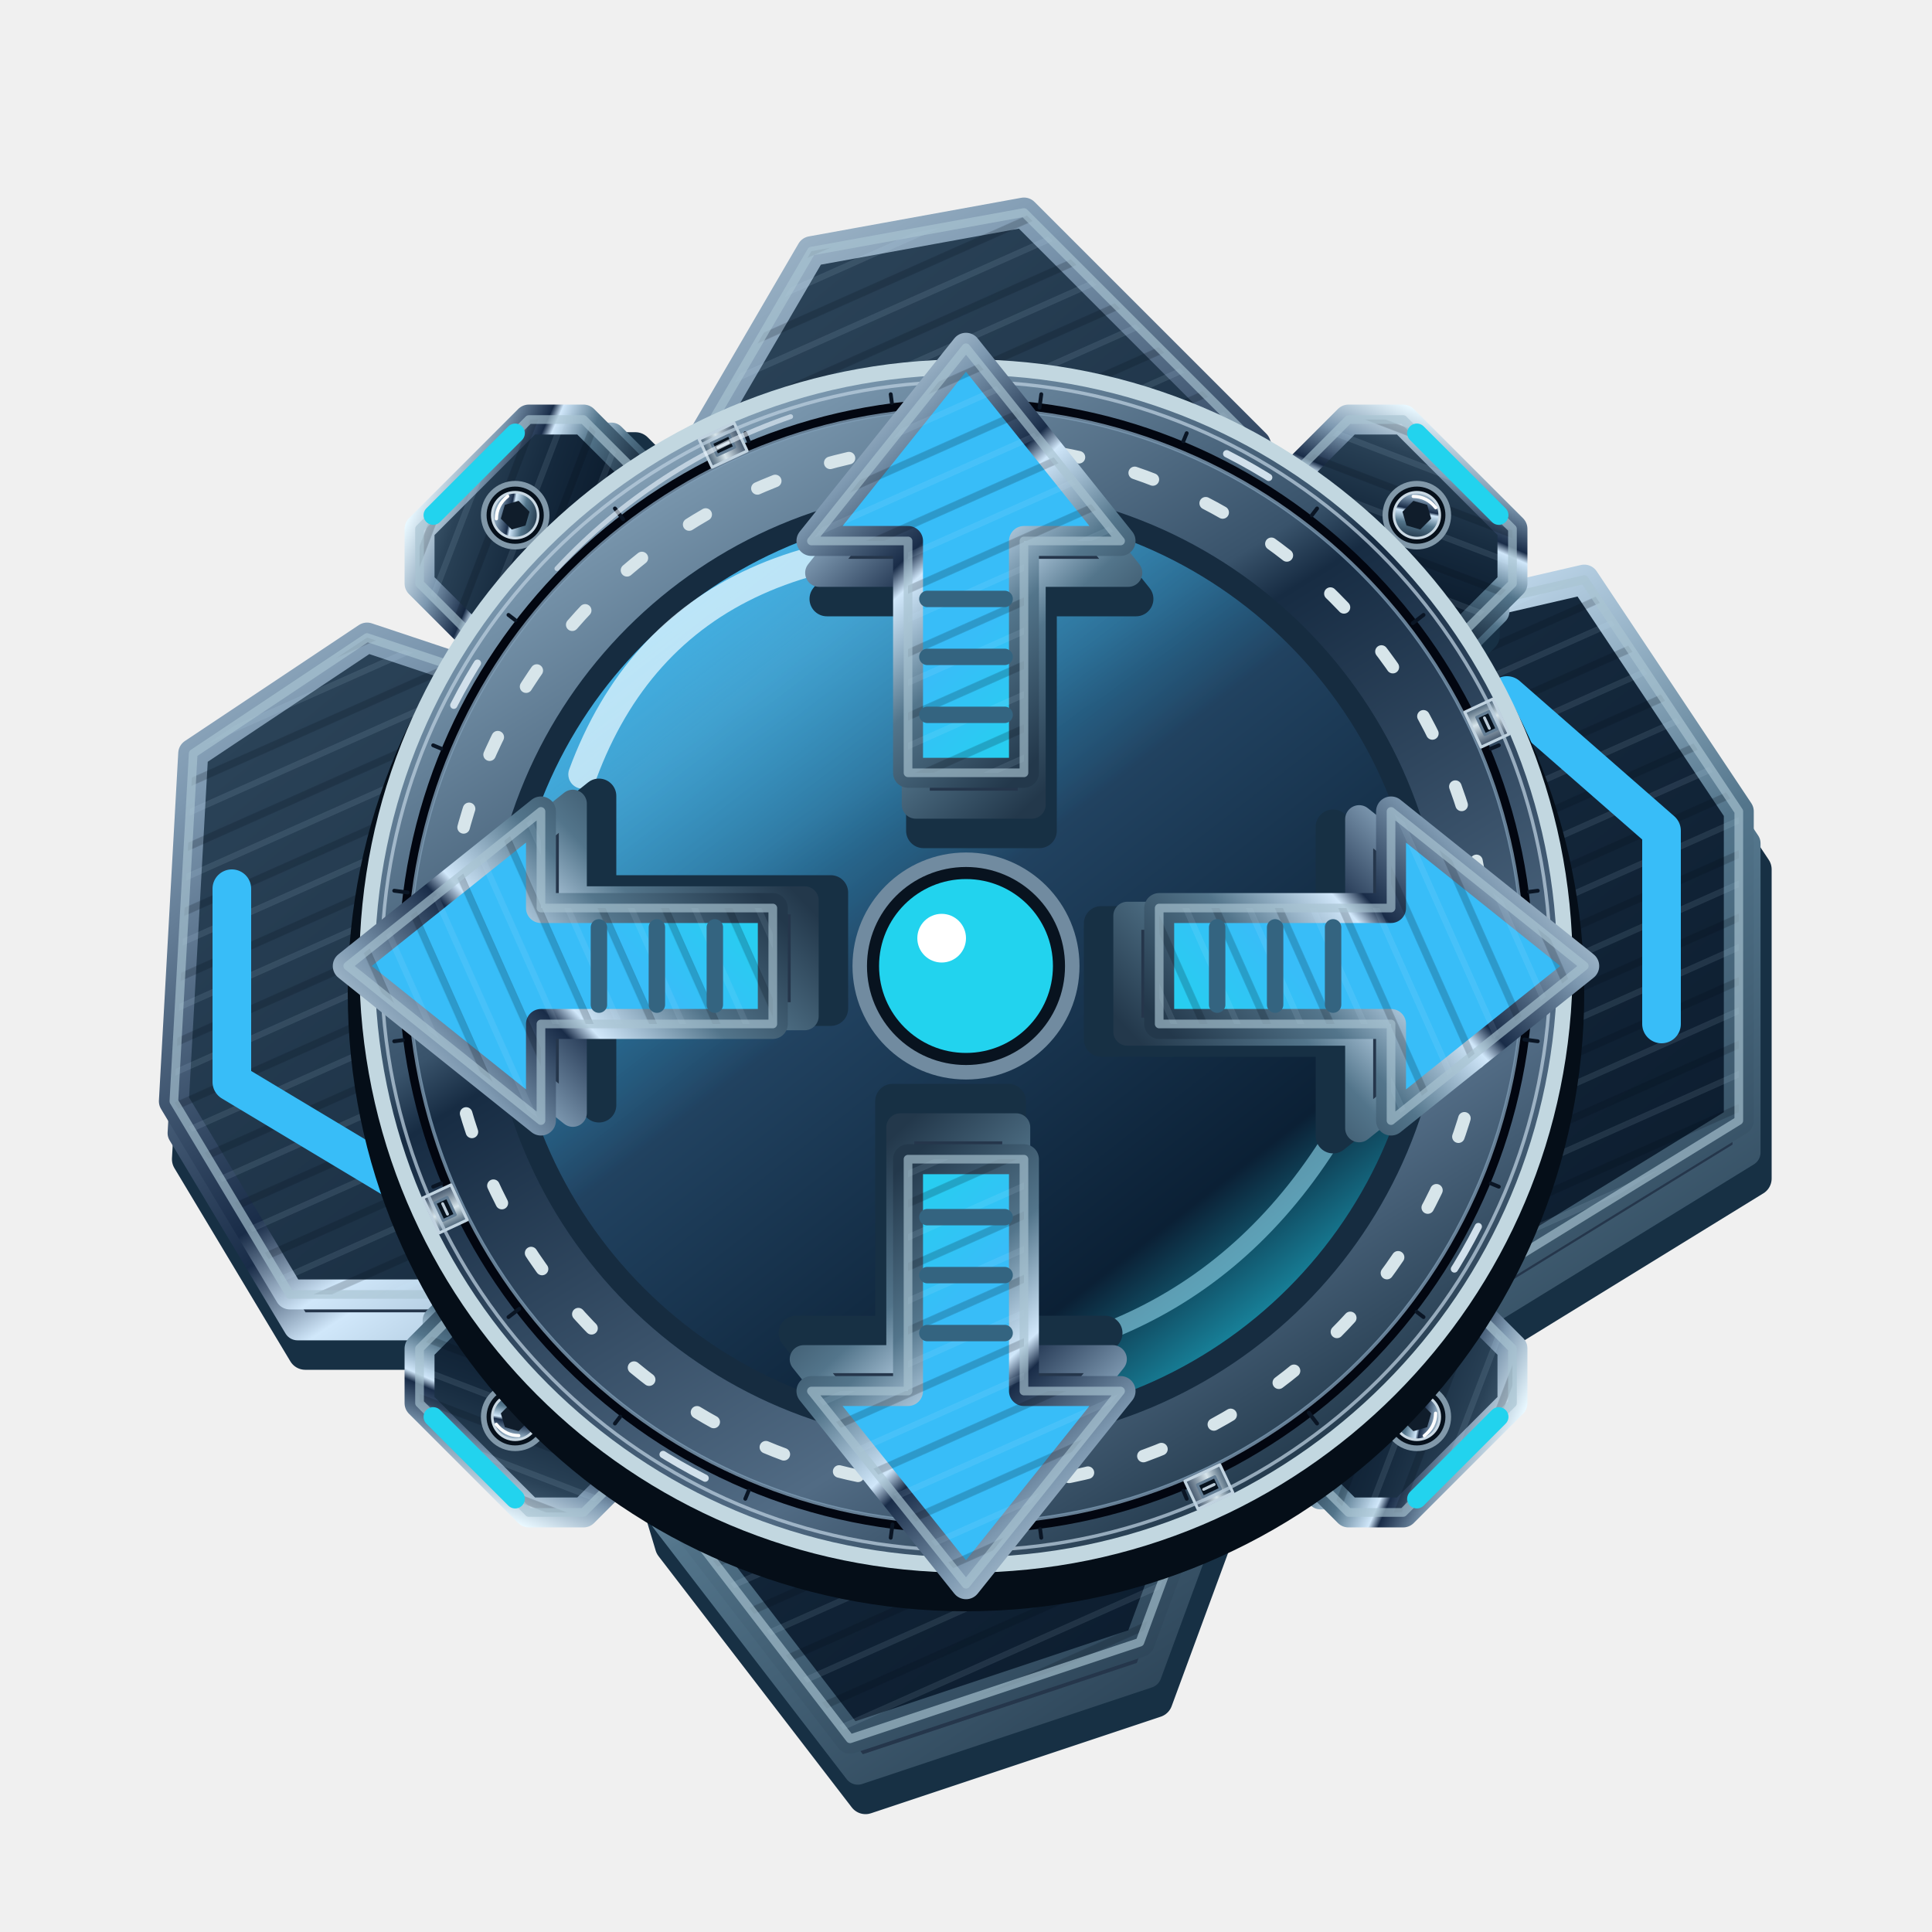
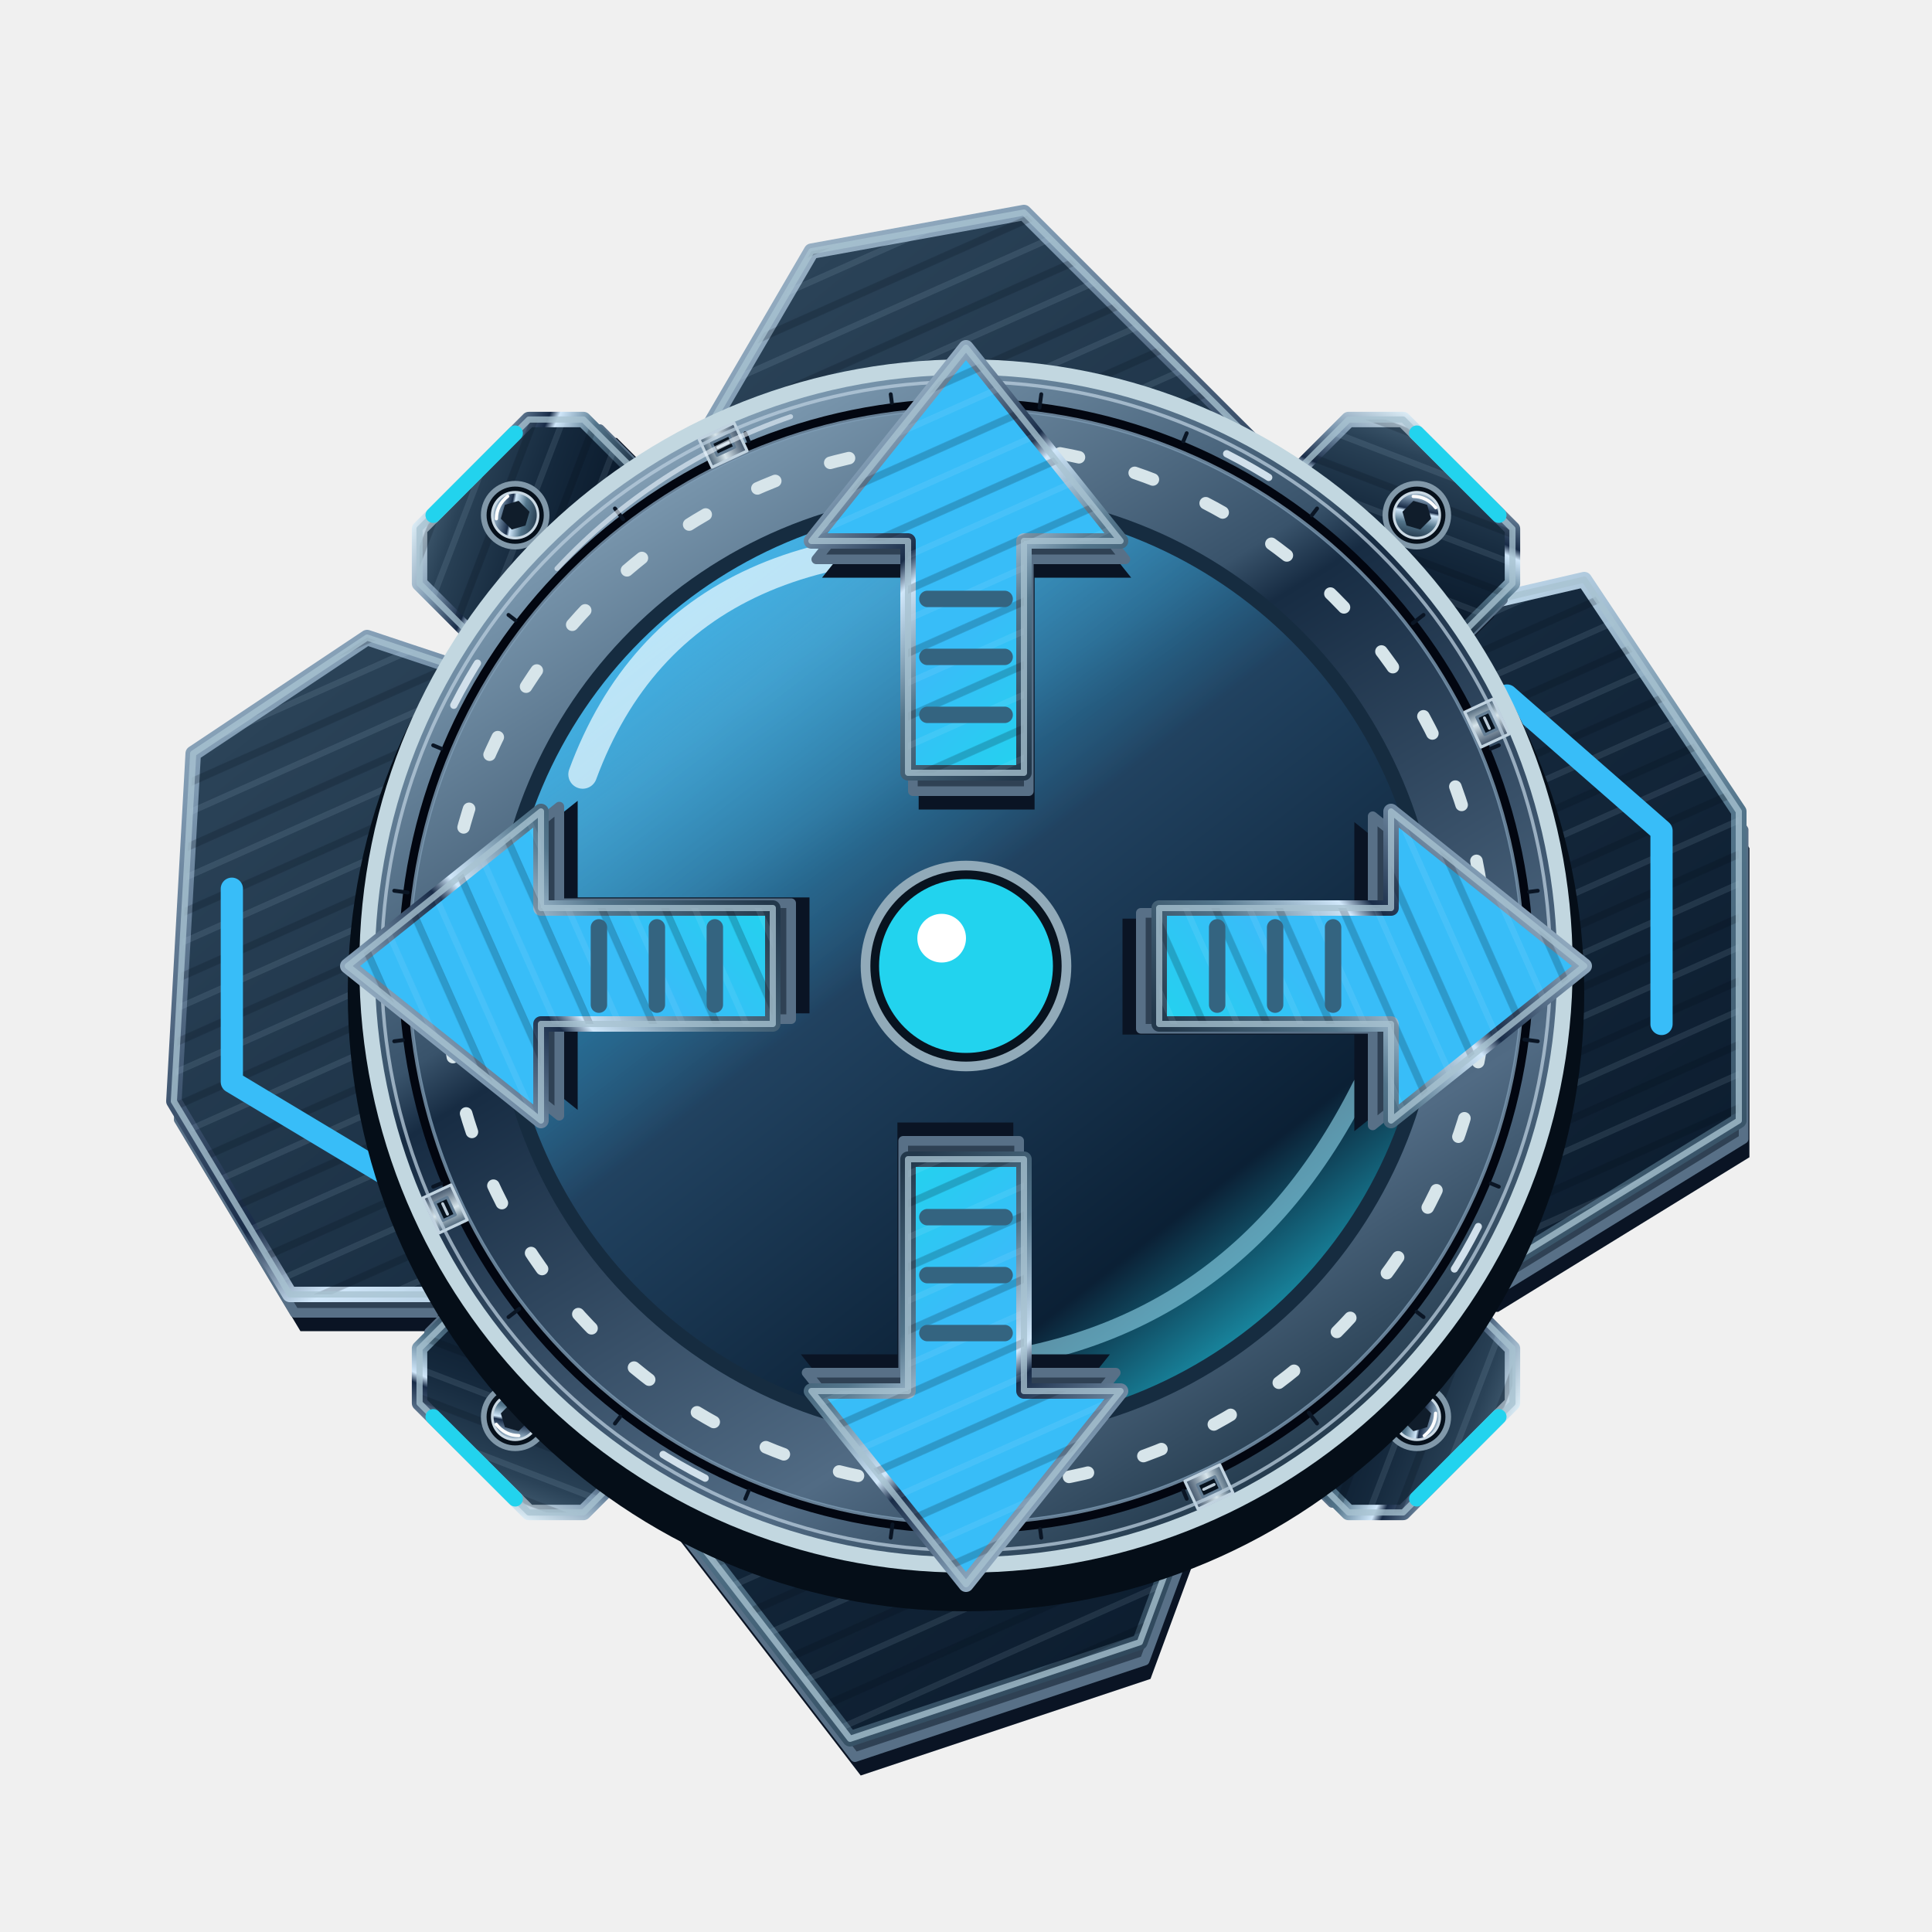
<svg xmlns="http://www.w3.org/2000/svg" width="200" height="200" viewBox="0 0 200 200" role="img" aria-label="Desplazar vista" data-icon="pan" data-semantic="camera pan tactile-control" data-visual-style="titanio-optico" data-motion="static">
  <defs>
    <linearGradient id="alice-pan-rotor" x2=".86" y2="1">
      <stop stop-color="#edf8ff" />
      <stop offset=".21" stop-color="#6f8a9d" />
      <stop offset=".43" stop-color="#25374c" />
      <stop offset=".48" stop-color="#aec6d1" />
      <stop offset=".7" stop-color="#536d82" />
      <stop offset="1" stop-color="#1d3043" />
    </linearGradient>
    <linearGradient id="alice-pan-contact" x2=".15" y2="1">
      <stop stop-color="#ffe2aa" />
      <stop offset=".26" stop-color="#cf955c" />
      <stop offset=".59" stop-color="#875838" />
      <stop offset=".81" stop-color="#eeb377" />
      <stop offset="1" stop-color="#603e2e" />
    </linearGradient>
    <pattern id="alice-pan-brushing" width="3" height="3" patternUnits="userSpaceOnUse" patternTransform="rotate(-24)">
      <path d="M0 .4h3" stroke="#d1e6fa" opacity=".10" stroke-width=".32" />
      <path d="M0 2h3" stroke="#020913" opacity=".20" stroke-width=".38" />
    </pattern>
    <linearGradient id="alice-pan-bevel" x1="0" y1="0" x2=".68" y2="1">
      <stop stop-color="#e9f8ff" />
      <stop offset=".27" stop-color="#7d98b0" />
      <stop offset=".48" stop-color="#192c48" />
      <stop offset=".53" stop-color="#d0e7fa" />
      <stop offset=".73" stop-color="#53758b" />
      <stop offset="1" stop-color="#23384b" />
    </linearGradient>
    <linearGradient id="alice-pan-metal" x1="0" y1="0" x2=".62" y2="1">
      <stop stop-color="#d9e5f0" />
      <stop offset=".19" stop-color="#7895ac" />
      <stop offset=".44" stop-color="#39536b" />
      <stop offset=".48" stop-color="#172c43" />
      <stop offset=".84" stop-color="#516b84" />
      <stop offset="1" stop-color="#263d50" />
    </linearGradient>
    <linearGradient id="alice-pan-dark-metal" x1="0" y1="0" x2=".85" y2="1">
      <stop stop-color="#506b80" />
      <stop offset=".23" stop-color="#2a4257" />
      <stop offset=".58" stop-color="#15293d" />
      <stop offset="1" stop-color="#081728" />
    </linearGradient>
    <linearGradient id="alice-pan-glass" x1=".06" y1="0" x2=".84" y2="1">
      <stop stop-color="#38bdf8" />
      <stop offset=".23" stop-color="#38bdf8" stop-opacity=".65" />
      <stop offset=".48" stop-color="#214260" />
      <stop offset=".8" stop-color="#0b2035" />
      <stop offset="1" stop-color="#22d3ee" />
    </linearGradient>
    <linearGradient id="alice-pan-enamel" x1="0" y1="0" x2=".7" y2="1">
      <stop stop-color="#eeffff" />
      <stop offset=".2" stop-color="#38bdf8" />
      <stop offset=".7" stop-color="#38bdf8" />
      <stop offset="1" stop-color="#22d3ee" />
    </linearGradient>
    <linearGradient id="alice-pan-screw-metal">
      <stop stop-color="#4a6277" />
      <stop offset=".43" stop-color="#d7e5eb" />
      <stop offset="1" stop-color="#42556b" />
    </linearGradient>
  </defs>
  <g transform="scale(2)" stroke-linecap="round" stroke-linejoin="round">
    <g data-part="four-directions">
-       <path d="M10 39 19 33 31 37 35 25 42 13 53 11 65 23 69 33 82 30 90 42V58L77 66 66 66 59 85 44 90 34 77 31 67 15 67 9 57Z" transform="translate(.8 3)" fill="#0a1424" stroke="#173044" stroke-width="1.8" />
-       <path d="M10 39 19 33 31 37 35 25 42 13 53 11 65 23 69 33 82 30 90 42V58L77 66 66 66 59 85 44 90 34 77 31 67 15 67 9 57Z" transform="translate(.4 1.65)" fill="#25364b" stroke="url(#alice-pan-bevel)" stroke-width="1.45" />
-       <path d="M10 39 19 33 31 37 35 25 42 13 53 11 65 23 69 33 82 30 90 42V58L77 66 66 66 59 85 44 90 34 77 31 67 15 67 9 57Z" fill="url(#alice-pan-dark-metal)" stroke="url(#alice-pan-bevel)" stroke-width="1.55" />
-       <path d="M10 39 19 33 31 37 35 25 42 13 53 11 65 23 69 33 82 30 90 42V58L77 66 66 66 59 85 44 90 34 77 31 67 15 67 9 57Z" fill="url(#alice-pan-brushing)" stroke="#a8c3d1" stroke-opacity=".66" stroke-width=".45" />
-       <path d="M12 46v10l10 6m56-26 8 7v10" fill="none" stroke="#38bdf8" stroke-width="2" />
+       <path d="M10 39 19 33 31 37 35 25 42 13 53 11 65 23 69 33 82 30 90 42V58L77 66 66 66 59 85 44 90 34 77 31 67 15 67 9 57Z" transform="translate(.55 1.9)" fill="#0a1424" />
+       <path d="M10 39 19 33 31 37 35 25 42 13 53 11 65 23 69 33 82 30 90 42V58L77 66 66 66 59 85 44 90 34 77 31 67 15 67 9 57Z" transform="translate(.25 .95)" fill="#2f4154" stroke="#587087" stroke-width=".5" />
+       <path d="M10 39 19 33 31 37 35 25 42 13 53 11 65 23 69 33 82 30 90 42V58L77 66 66 66 59 85 44 90 34 77 31 67 15 67 9 57Z" fill="url(#alice-pan-dark-metal)" stroke="url(#alice-pan-bevel)" stroke-width=".8" />
+       <path d="M10 39 19 33 31 37 35 25 42 13 53 11 65 23 69 33 82 30 90 42V58L77 66 66 66 59 85 44 90 34 77 31 67 15 67 9 57Z" fill="url(#alice-pan-brushing)" stroke="#a8c3d1" stroke-opacity=".78" stroke-width=".32" />
+       <path d="M12 46v10l10 6m56-26 8 7v10" fill="none" stroke="#38bdf8" stroke-width="1.15" />
      <g transform="translate(50 50) rotate(45)">
-         <path d="M-6 -29v-5l2-2h8l2 2v5Z" transform="translate(.8 3)" fill="#0a1424" stroke="#173044" stroke-width="1.8" />
-         <path d="M-6 -29v-5l2-2h8l2 2v5Z" transform="translate(.4 1.65)" fill="#25364b" stroke="url(#alice-pan-bevel)" stroke-width="1.45" />
-         <path d="M-6 -29v-5l2-2h8l2 2v5Z" fill="url(#alice-pan-dark-metal)" stroke="url(#alice-pan-bevel)" stroke-width="1.55" />
-         <path d="M-6 -29v-5l2-2h8l2 2v5Z" fill="url(#alice-pan-brushing)" stroke="#a8c3d1" stroke-opacity=".66" stroke-width=".45" />
-         <path d="M-3 -36h6" fill="none" stroke="#22d3ee" stroke-width="1" />
+         <path d="M-6 -29v-5l2-2h8l2 2v5Z" transform="translate(.55 1.9)" fill="#0a1424" />
+         <path d="M-6 -29v-5l2-2h8l2 2v5Z" transform="translate(.25 .95)" fill="#2f4154" stroke="#587087" stroke-width=".5" />
+         <path d="M-6 -29v-5l2-2h8l2 2v5Z" fill="url(#alice-pan-dark-metal)" stroke="url(#alice-pan-bevel)" stroke-width=".8" />
+         <path d="M-6 -29v-5l2-2h8l2 2v5Z" fill="url(#alice-pan-brushing)" stroke="#a8c3d1" stroke-opacity=".78" stroke-width=".32" />
+         <path d="M-3 -36h6" fill="none" stroke="#22d3ee" stroke-width="0.8" />
        <g transform="translate(0 -33) scale(1.05)">
          <circle r="1.55" fill="#06101b" stroke="#8198a9" stroke-width=".28" />
          <circle r="1.13" fill="url(#alice-pan-bevel)" stroke="#cad9e4" stroke-width=".13" />
          <path d="M-.62-.38 0-.72 .62-.38 .62.38 0 .72-.62.38Z" fill="#101d2b" />
          <path d="M-.78-.53Q-.3-1 .4-.92" stroke="white" stroke-width=".16" fill="none" />
        </g>
      </g>
      <g transform="translate(50 50) rotate(135)">
-         <path d="M-6 -29v-5l2-2h8l2 2v5Z" transform="translate(.8 3)" fill="#0a1424" stroke="#173044" stroke-width="1.8" />
-         <path d="M-6 -29v-5l2-2h8l2 2v5Z" transform="translate(.4 1.65)" fill="#25364b" stroke="url(#alice-pan-bevel)" stroke-width="1.45" />
-         <path d="M-6 -29v-5l2-2h8l2 2v5Z" fill="url(#alice-pan-dark-metal)" stroke="url(#alice-pan-bevel)" stroke-width="1.55" />
-         <path d="M-6 -29v-5l2-2h8l2 2v5Z" fill="url(#alice-pan-brushing)" stroke="#a8c3d1" stroke-opacity=".66" stroke-width=".45" />
-         <path d="M-3 -36h6" fill="none" stroke="#22d3ee" stroke-width="1" />
+         <path d="M-6 -29v-5l2-2h8l2 2v5Z" transform="translate(.55 1.9)" fill="#0a1424" />
+         <path d="M-6 -29v-5l2-2h8l2 2v5Z" transform="translate(.25 .95)" fill="#2f4154" stroke="#587087" stroke-width=".5" />
+         <path d="M-6 -29v-5l2-2h8l2 2v5Z" fill="url(#alice-pan-dark-metal)" stroke="url(#alice-pan-bevel)" stroke-width=".8" />
+         <path d="M-6 -29v-5l2-2h8l2 2v5Z" fill="url(#alice-pan-brushing)" stroke="#a8c3d1" stroke-opacity=".78" stroke-width=".32" />
+         <path d="M-3 -36h6" fill="none" stroke="#22d3ee" stroke-width="0.8" />
        <g transform="translate(0 -33) scale(1.05)">
          <circle r="1.55" fill="#06101b" stroke="#8198a9" stroke-width=".28" />
          <circle r="1.13" fill="url(#alice-pan-bevel)" stroke="#cad9e4" stroke-width=".13" />
          <path d="M-.62-.38 0-.72 .62-.38 .62.38 0 .72-.62.38Z" fill="#101d2b" />
          <path d="M-.78-.53Q-.3-1 .4-.92" stroke="white" stroke-width=".16" fill="none" />
        </g>
      </g>
      <g transform="translate(50 50) rotate(225)">
-         <path d="M-6 -29v-5l2-2h8l2 2v5Z" transform="translate(.8 3)" fill="#0a1424" stroke="#173044" stroke-width="1.8" />
-         <path d="M-6 -29v-5l2-2h8l2 2v5Z" transform="translate(.4 1.65)" fill="#25364b" stroke="url(#alice-pan-bevel)" stroke-width="1.45" />
-         <path d="M-6 -29v-5l2-2h8l2 2v5Z" fill="url(#alice-pan-dark-metal)" stroke="url(#alice-pan-bevel)" stroke-width="1.55" />
-         <path d="M-6 -29v-5l2-2h8l2 2v5Z" fill="url(#alice-pan-brushing)" stroke="#a8c3d1" stroke-opacity=".66" stroke-width=".45" />
-         <path d="M-3 -36h6" fill="none" stroke="#22d3ee" stroke-width="1" />
+         <path d="M-6 -29v-5l2-2h8l2 2v5Z" transform="translate(.55 1.9)" fill="#0a1424" />
+         <path d="M-6 -29v-5l2-2h8l2 2v5Z" transform="translate(.25 .95)" fill="#2f4154" stroke="#587087" stroke-width=".5" />
+         <path d="M-6 -29v-5l2-2h8l2 2v5Z" fill="url(#alice-pan-dark-metal)" stroke="url(#alice-pan-bevel)" stroke-width=".8" />
+         <path d="M-6 -29v-5l2-2h8l2 2v5Z" fill="url(#alice-pan-brushing)" stroke="#a8c3d1" stroke-opacity=".78" stroke-width=".32" />
+         <path d="M-3 -36h6" fill="none" stroke="#22d3ee" stroke-width="0.8" />
        <g transform="translate(0 -33) scale(1.05)">
          <circle r="1.55" fill="#06101b" stroke="#8198a9" stroke-width=".28" />
          <circle r="1.13" fill="url(#alice-pan-bevel)" stroke="#cad9e4" stroke-width=".13" />
          <path d="M-.62-.38 0-.72 .62-.38 .62.38 0 .72-.62.38Z" fill="#101d2b" />
          <path d="M-.78-.53Q-.3-1 .4-.92" stroke="white" stroke-width=".16" fill="none" />
        </g>
      </g>
      <g transform="translate(50 50) rotate(315)">
-         <path d="M-6 -29v-5l2-2h8l2 2v5Z" transform="translate(.8 3)" fill="#0a1424" stroke="#173044" stroke-width="1.8" />
-         <path d="M-6 -29v-5l2-2h8l2 2v5Z" transform="translate(.4 1.65)" fill="#25364b" stroke="url(#alice-pan-bevel)" stroke-width="1.45" />
-         <path d="M-6 -29v-5l2-2h8l2 2v5Z" fill="url(#alice-pan-dark-metal)" stroke="url(#alice-pan-bevel)" stroke-width="1.55" />
-         <path d="M-6 -29v-5l2-2h8l2 2v5Z" fill="url(#alice-pan-brushing)" stroke="#a8c3d1" stroke-opacity=".66" stroke-width=".45" />
-         <path d="M-3 -36h6" fill="none" stroke="#22d3ee" stroke-width="1" />
+         <path d="M-6 -29v-5l2-2h8l2 2v5Z" transform="translate(.55 1.9)" fill="#0a1424" />
+         <path d="M-6 -29v-5l2-2h8l2 2v5Z" transform="translate(.25 .95)" fill="#2f4154" stroke="#587087" stroke-width=".5" />
+         <path d="M-6 -29v-5l2-2h8l2 2v5Z" fill="url(#alice-pan-dark-metal)" stroke="url(#alice-pan-bevel)" stroke-width=".8" />
+         <path d="M-6 -29v-5l2-2h8l2 2v5Z" fill="url(#alice-pan-brushing)" stroke="#a8c3d1" stroke-opacity=".78" stroke-width=".32" />
+         <path d="M-3 -36h6" fill="none" stroke="#22d3ee" stroke-width="0.8" />
        <g transform="translate(0 -33) scale(1.05)">
          <circle r="1.55" fill="#06101b" stroke="#8198a9" stroke-width=".28" />
          <circle r="1.13" fill="url(#alice-pan-bevel)" stroke="#cad9e4" stroke-width=".13" />
          <path d="M-.62-.38 0-.72 .62-.38 .62.38 0 .72-.62.38Z" fill="#101d2b" />
          <path d="M-.78-.53Q-.3-1 .4-.92" stroke="white" stroke-width=".16" fill="none" />
        </g>
      </g>
      <circle cx="50" cy="51.4" r="32" fill="#050e18" />
      <circle cx="50" cy="50" r="31" fill="url(#alice-pan-metal)" stroke="#c2d7e0" stroke-width=".8" />
-       <circle cx="50" cy="50" r="24.18" fill="url(#alice-pan-glass)" stroke="#162c40" stroke-width="1.2" />
+       <circle cx="50" cy="50" r="24.18" fill="url(#alice-pan-glass)" stroke="#162c40" stroke-width=".75" />
      <path d="M30.16 40.08Q35.43 25.82 55.58 28.61" fill="none" stroke="#e4f6ff" stroke-opacity=".75" stroke-width="1.488" />
      <path d="M45.97 70.77Q63.02 71.08 70.46 56.2" fill="none" stroke="#86cbe0" stroke-opacity=".65" stroke-width="0.93" />
      <circle cx="50" cy="50" r="26.97" fill="none" stroke="#d7e5ea" stroke-width=".65" stroke-dasharray="1 3" />
      <g transform="scale(.5)">
        <g data-detail="precision-control-rim" pointer-events="none" fill="none">
          <g data-detail="control-recessed-bearing">
            <circle cx="100" cy="100" r="58.2" stroke="#020610" stroke-width="1.1" />
            <circle cx="100" cy="100" r="57.7" stroke="#7e9cb5" stroke-width=".35" opacity=".8" />
            <circle cx="100" cy="100" r="59.5" stroke="#d1e0eb" stroke-width=".75" stroke-dasharray="5 88.462" transform="rotate(27 100 100)" />
          </g>
          <g data-detail="control-bearing-retainers">
            <g transform="rotate(65 100 100)">
              <path d="M98 38.9h4v3.2h-4Z" fill="url(#alice-pan-screw-metal)" stroke="#c1d3e0" stroke-width=".3" />
              <path d="M99 39.8h2v1.4h-2Z" fill="#07121e" stroke="#637d94" stroke-width=".3" />
              <path d="M99.4 40.5h1.2" stroke="#bacad7" stroke-width=".3" />
            </g>
            <g transform="rotate(155 100 100)">
              <path d="M98 38.9h4v3.2h-4Z" fill="url(#alice-pan-screw-metal)" stroke="#c1d3e0" stroke-width=".3" />
              <path d="M99 39.8h2v1.4h-2Z" fill="#07121e" stroke="#637d94" stroke-width=".3" />
              <path d="M99.4 40.5h1.2" stroke="#bacad7" stroke-width=".3" />
            </g>
            <g transform="rotate(245 100 100)">
              <path d="M98 38.9h4v3.2h-4Z" fill="url(#alice-pan-screw-metal)" stroke="#c1d3e0" stroke-width=".3" />
              <path d="M99 39.8h2v1.4h-2Z" fill="#07121e" stroke="#637d94" stroke-width=".3" />
              <path d="M99.4 40.5h1.2" stroke="#bacad7" stroke-width=".3" />
            </g>
            <g transform="rotate(335 100 100)">
              <path d="M98 38.9h4v3.2h-4Z" fill="url(#alice-pan-screw-metal)" stroke="#c1d3e0" stroke-width=".3" />
              <path d="M99 39.8h2v1.4h-2Z" fill="#07121e" stroke="#637d94" stroke-width=".3" />
              <path d="M99.4 40.5h1.2" stroke="#bacad7" stroke-width=".3" />
            </g>
          </g>
          <circle cx="100" cy="100" r="60.5" stroke="#bacddd" stroke-width=".35" opacity=".75" />
          <path d="M100 40.3v1.4" transform="rotate(7.5 100 100)" stroke="#0a1524" stroke-width=".4" />
          <path d="M100 40.3v0.9" transform="rotate(22.5 100 100)" stroke="#0a1524" stroke-width=".4" />
          <path d="M100 40.3v0.9" transform="rotate(37.5 100 100)" stroke="#0a1524" stroke-width=".4" />
          <path d="M100 40.3v1.4" transform="rotate(52.5 100 100)" stroke="#0a1524" stroke-width=".4" />
          <path d="M100 40.3v0.9" transform="rotate(67.5 100 100)" stroke="#0a1524" stroke-width=".4" />
          <path d="M100 40.3v0.9" transform="rotate(82.5 100 100)" stroke="#0a1524" stroke-width=".4" />
          <path d="M100 40.3v1.4" transform="rotate(97.5 100 100)" stroke="#0a1524" stroke-width=".4" />
          <path d="M100 40.3v0.9" transform="rotate(112.5 100 100)" stroke="#0a1524" stroke-width=".4" />
          <path d="M100 40.3v0.9" transform="rotate(127.5 100 100)" stroke="#0a1524" stroke-width=".4" />
          <path d="M100 40.3v1.4" transform="rotate(142.5 100 100)" stroke="#0a1524" stroke-width=".4" />
          <path d="M100 40.3v0.9" transform="rotate(157.5 100 100)" stroke="#0a1524" stroke-width=".4" />
          <path d="M100 40.3v0.9" transform="rotate(172.5 100 100)" stroke="#0a1524" stroke-width=".4" />
          <path d="M100 40.3v1.4" transform="rotate(187.5 100 100)" stroke="#0a1524" stroke-width=".4" />
          <path d="M100 40.3v0.9" transform="rotate(202.5 100 100)" stroke="#0a1524" stroke-width=".4" />
          <path d="M100 40.3v0.9" transform="rotate(217.5 100 100)" stroke="#0a1524" stroke-width=".4" />
          <path d="M100 40.3v1.4" transform="rotate(232.5 100 100)" stroke="#0a1524" stroke-width=".4" />
          <path d="M100 40.3v0.9" transform="rotate(247.5 100 100)" stroke="#0a1524" stroke-width=".4" />
          <path d="M100 40.3v0.9" transform="rotate(262.5 100 100)" stroke="#0a1524" stroke-width=".4" />
          <path d="M100 40.3v1.4" transform="rotate(277.5 100 100)" stroke="#0a1524" stroke-width=".4" />
          <path d="M100 40.3v0.9" transform="rotate(292.5 100 100)" stroke="#0a1524" stroke-width=".4" />
          <path d="M100 40.3v0.9" transform="rotate(307.5 100 100)" stroke="#0a1524" stroke-width=".4" />
          <path d="M100 40.3v1.4" transform="rotate(322.5 100 100)" stroke="#0a1524" stroke-width=".4" />
          <path d="M100 40.3v0.9" transform="rotate(337.5 100 100)" stroke="#0a1524" stroke-width=".4" />
          <path d="M100 40.3v0.9" transform="rotate(352.5 100 100)" stroke="#0a1524" stroke-width=".4" />
          <path d="M57.65 58.86A59.5 59.5 0 0 1 81.85 43.13" stroke="#edf7ff" stroke-width=".5" opacity=".6" />
        </g>
      </g>
      <g transform="rotate(0 50 50)">
-         <path d="M47 40V28H42L50 18 58 28H53V40Z" transform="translate(.8 3)" fill="#0a1424" stroke="#173044" stroke-width="1.8" />
-         <path d="M47 40V28H42L50 18 58 28H53V40Z" transform="translate(.4 1.65)" fill="#25364b" stroke="url(#alice-pan-bevel)" stroke-width="1.45" />
-         <path d="M47 40V28H42L50 18 58 28H53V40Z" fill="url(#alice-pan-enamel)" stroke="url(#alice-pan-bevel)" stroke-width="1.55" />
-         <path d="M47 40V28H42L50 18 58 28H53V40Z" fill="url(#alice-pan-brushing)" stroke="#a8c3d1" stroke-opacity=".66" stroke-width=".45" />
+         <path d="M47 40V28H42L50 18 58 28H53V40Z" transform="translate(.55 1.9)" fill="#0a1424" />
+         <path d="M47 40V28H42L50 18 58 28H53V40Z" transform="translate(.25 .95)" fill="#2f4154" stroke="#587087" stroke-width=".5" />
+         <path d="M47 40V28H42L50 18 58 28H53V40Z" fill="url(#alice-pan-enamel)" stroke="url(#alice-pan-bevel)" stroke-width=".8" />
+         <path d="M47 40V28H42L50 18 58 28H53V40Z" fill="url(#alice-pan-brushing)" stroke="#a8c3d1" stroke-opacity=".78" stroke-width=".32" />
        <path d="M48 31h4m-4 3h4m-4 3h4" fill="none" stroke="#346480" stroke-width="0.85" />
      </g>
      <g transform="rotate(90 50 50)">
-         <path d="M47 40V28H42L50 18 58 28H53V40Z" transform="translate(.8 3)" fill="#0a1424" stroke="#173044" stroke-width="1.8" />
-         <path d="M47 40V28H42L50 18 58 28H53V40Z" transform="translate(.4 1.65)" fill="#25364b" stroke="url(#alice-pan-bevel)" stroke-width="1.45" />
-         <path d="M47 40V28H42L50 18 58 28H53V40Z" fill="url(#alice-pan-enamel)" stroke="url(#alice-pan-bevel)" stroke-width="1.55" />
-         <path d="M47 40V28H42L50 18 58 28H53V40Z" fill="url(#alice-pan-brushing)" stroke="#a8c3d1" stroke-opacity=".66" stroke-width=".45" />
+         <path d="M47 40V28H42L50 18 58 28H53V40Z" transform="translate(.55 1.9)" fill="#0a1424" />
+         <path d="M47 40V28H42L50 18 58 28H53V40Z" transform="translate(.25 .95)" fill="#2f4154" stroke="#587087" stroke-width=".5" />
+         <path d="M47 40V28H42L50 18 58 28H53V40Z" fill="url(#alice-pan-enamel)" stroke="url(#alice-pan-bevel)" stroke-width=".8" />
+         <path d="M47 40V28H42L50 18 58 28H53V40Z" fill="url(#alice-pan-brushing)" stroke="#a8c3d1" stroke-opacity=".78" stroke-width=".32" />
        <path d="M48 31h4m-4 3h4m-4 3h4" fill="none" stroke="#346480" stroke-width="0.85" />
      </g>
      <g transform="rotate(180 50 50)">
-         <path d="M47 40V28H42L50 18 58 28H53V40Z" transform="translate(.8 3)" fill="#0a1424" stroke="#173044" stroke-width="1.8" />
-         <path d="M47 40V28H42L50 18 58 28H53V40Z" transform="translate(.4 1.65)" fill="#25364b" stroke="url(#alice-pan-bevel)" stroke-width="1.45" />
-         <path d="M47 40V28H42L50 18 58 28H53V40Z" fill="url(#alice-pan-enamel)" stroke="url(#alice-pan-bevel)" stroke-width="1.55" />
-         <path d="M47 40V28H42L50 18 58 28H53V40Z" fill="url(#alice-pan-brushing)" stroke="#a8c3d1" stroke-opacity=".66" stroke-width=".45" />
+         <path d="M47 40V28H42L50 18 58 28H53V40Z" transform="translate(.55 1.9)" fill="#0a1424" />
+         <path d="M47 40V28H42L50 18 58 28H53V40Z" transform="translate(.25 .95)" fill="#2f4154" stroke="#587087" stroke-width=".5" />
+         <path d="M47 40V28H42L50 18 58 28H53V40Z" fill="url(#alice-pan-enamel)" stroke="url(#alice-pan-bevel)" stroke-width=".8" />
+         <path d="M47 40V28H42L50 18 58 28H53V40Z" fill="url(#alice-pan-brushing)" stroke="#a8c3d1" stroke-opacity=".78" stroke-width=".32" />
        <path d="M48 31h4m-4 3h4m-4 3h4" fill="none" stroke="#346480" stroke-width="0.85" />
      </g>
      <g transform="rotate(270 50 50)">
-         <path d="M47 40V28H42L50 18 58 28H53V40Z" transform="translate(.8 3)" fill="#0a1424" stroke="#173044" stroke-width="1.8" />
-         <path d="M47 40V28H42L50 18 58 28H53V40Z" transform="translate(.4 1.65)" fill="#25364b" stroke="url(#alice-pan-bevel)" stroke-width="1.45" />
-         <path d="M47 40V28H42L50 18 58 28H53V40Z" fill="url(#alice-pan-enamel)" stroke="url(#alice-pan-bevel)" stroke-width="1.55" />
-         <path d="M47 40V28H42L50 18 58 28H53V40Z" fill="url(#alice-pan-brushing)" stroke="#a8c3d1" stroke-opacity=".66" stroke-width=".45" />
-         <path d="M48 31h4m-4 3h4m-4 3h4" fill="none" stroke="#346480" stroke-width="0.85" />
-       </g>
-       <circle cx="50" cy="50" r="5.5" fill="#08131f" stroke="#718ba0" stroke-width=".75" />
+         <path d="M47 40V28H42L50 18 58 28H53V40Z" transform="translate(.55 1.9)" fill="#0a1424" />
+         <path d="M47 40V28H42L50 18 58 28H53V40Z" transform="translate(.25 .95)" fill="#2f4154" stroke="#587087" stroke-width=".5" />
+         <path d="M47 40V28H42L50 18 58 28H53V40Z" fill="url(#alice-pan-enamel)" stroke="url(#alice-pan-bevel)" stroke-width=".8" />
+         <path d="M47 40V28H42L50 18 58 28H53V40Z" fill="url(#alice-pan-brushing)" stroke="#a8c3d1" stroke-opacity=".78" stroke-width=".32" />
+         <path d="M48 31h4m-4 3h4m-4 3h4" fill="none" stroke="#346480" stroke-width="0.85" />
+       </g>
+       <circle cx="50" cy="50" r="5.2" fill="#08131f" stroke="#91aab9" stroke-width=".5" />
      <circle cx="50" cy="50" r="4.5" fill="#22d3ee" />
      <circle cx="48.74" cy="48.56" r="1.26" fill="#fff" />
    </g>
  </g>
</svg>
